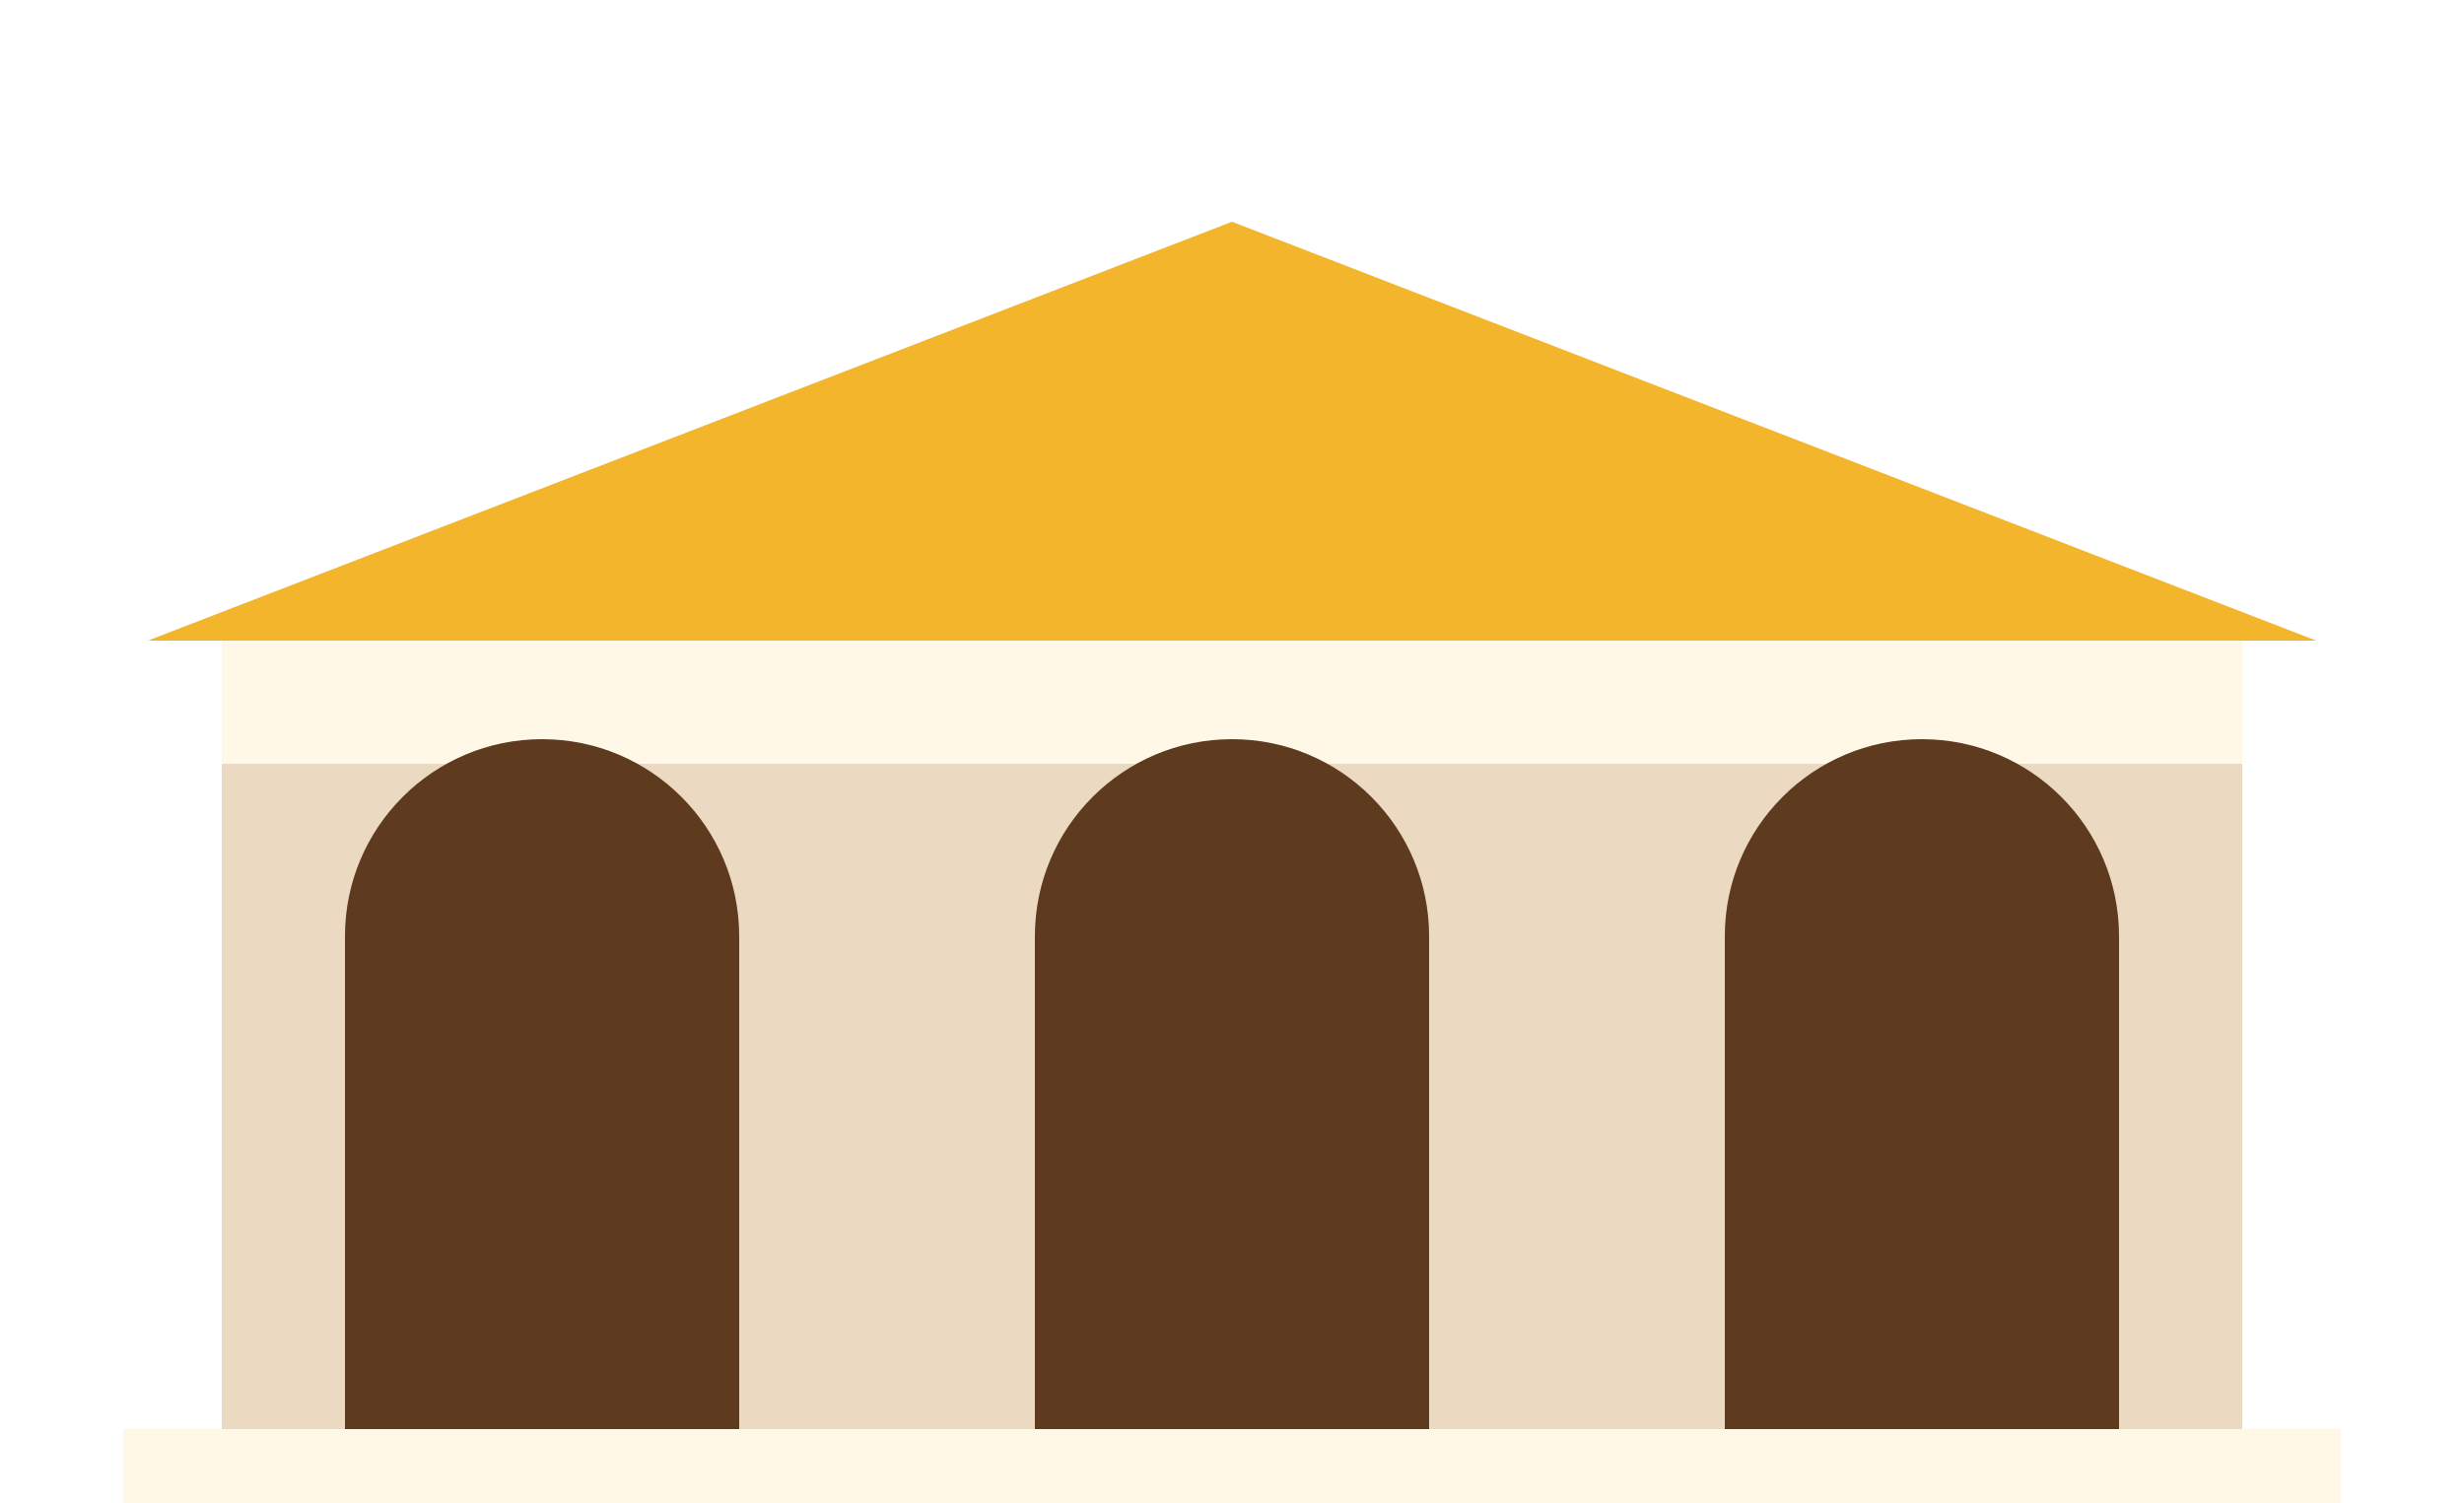
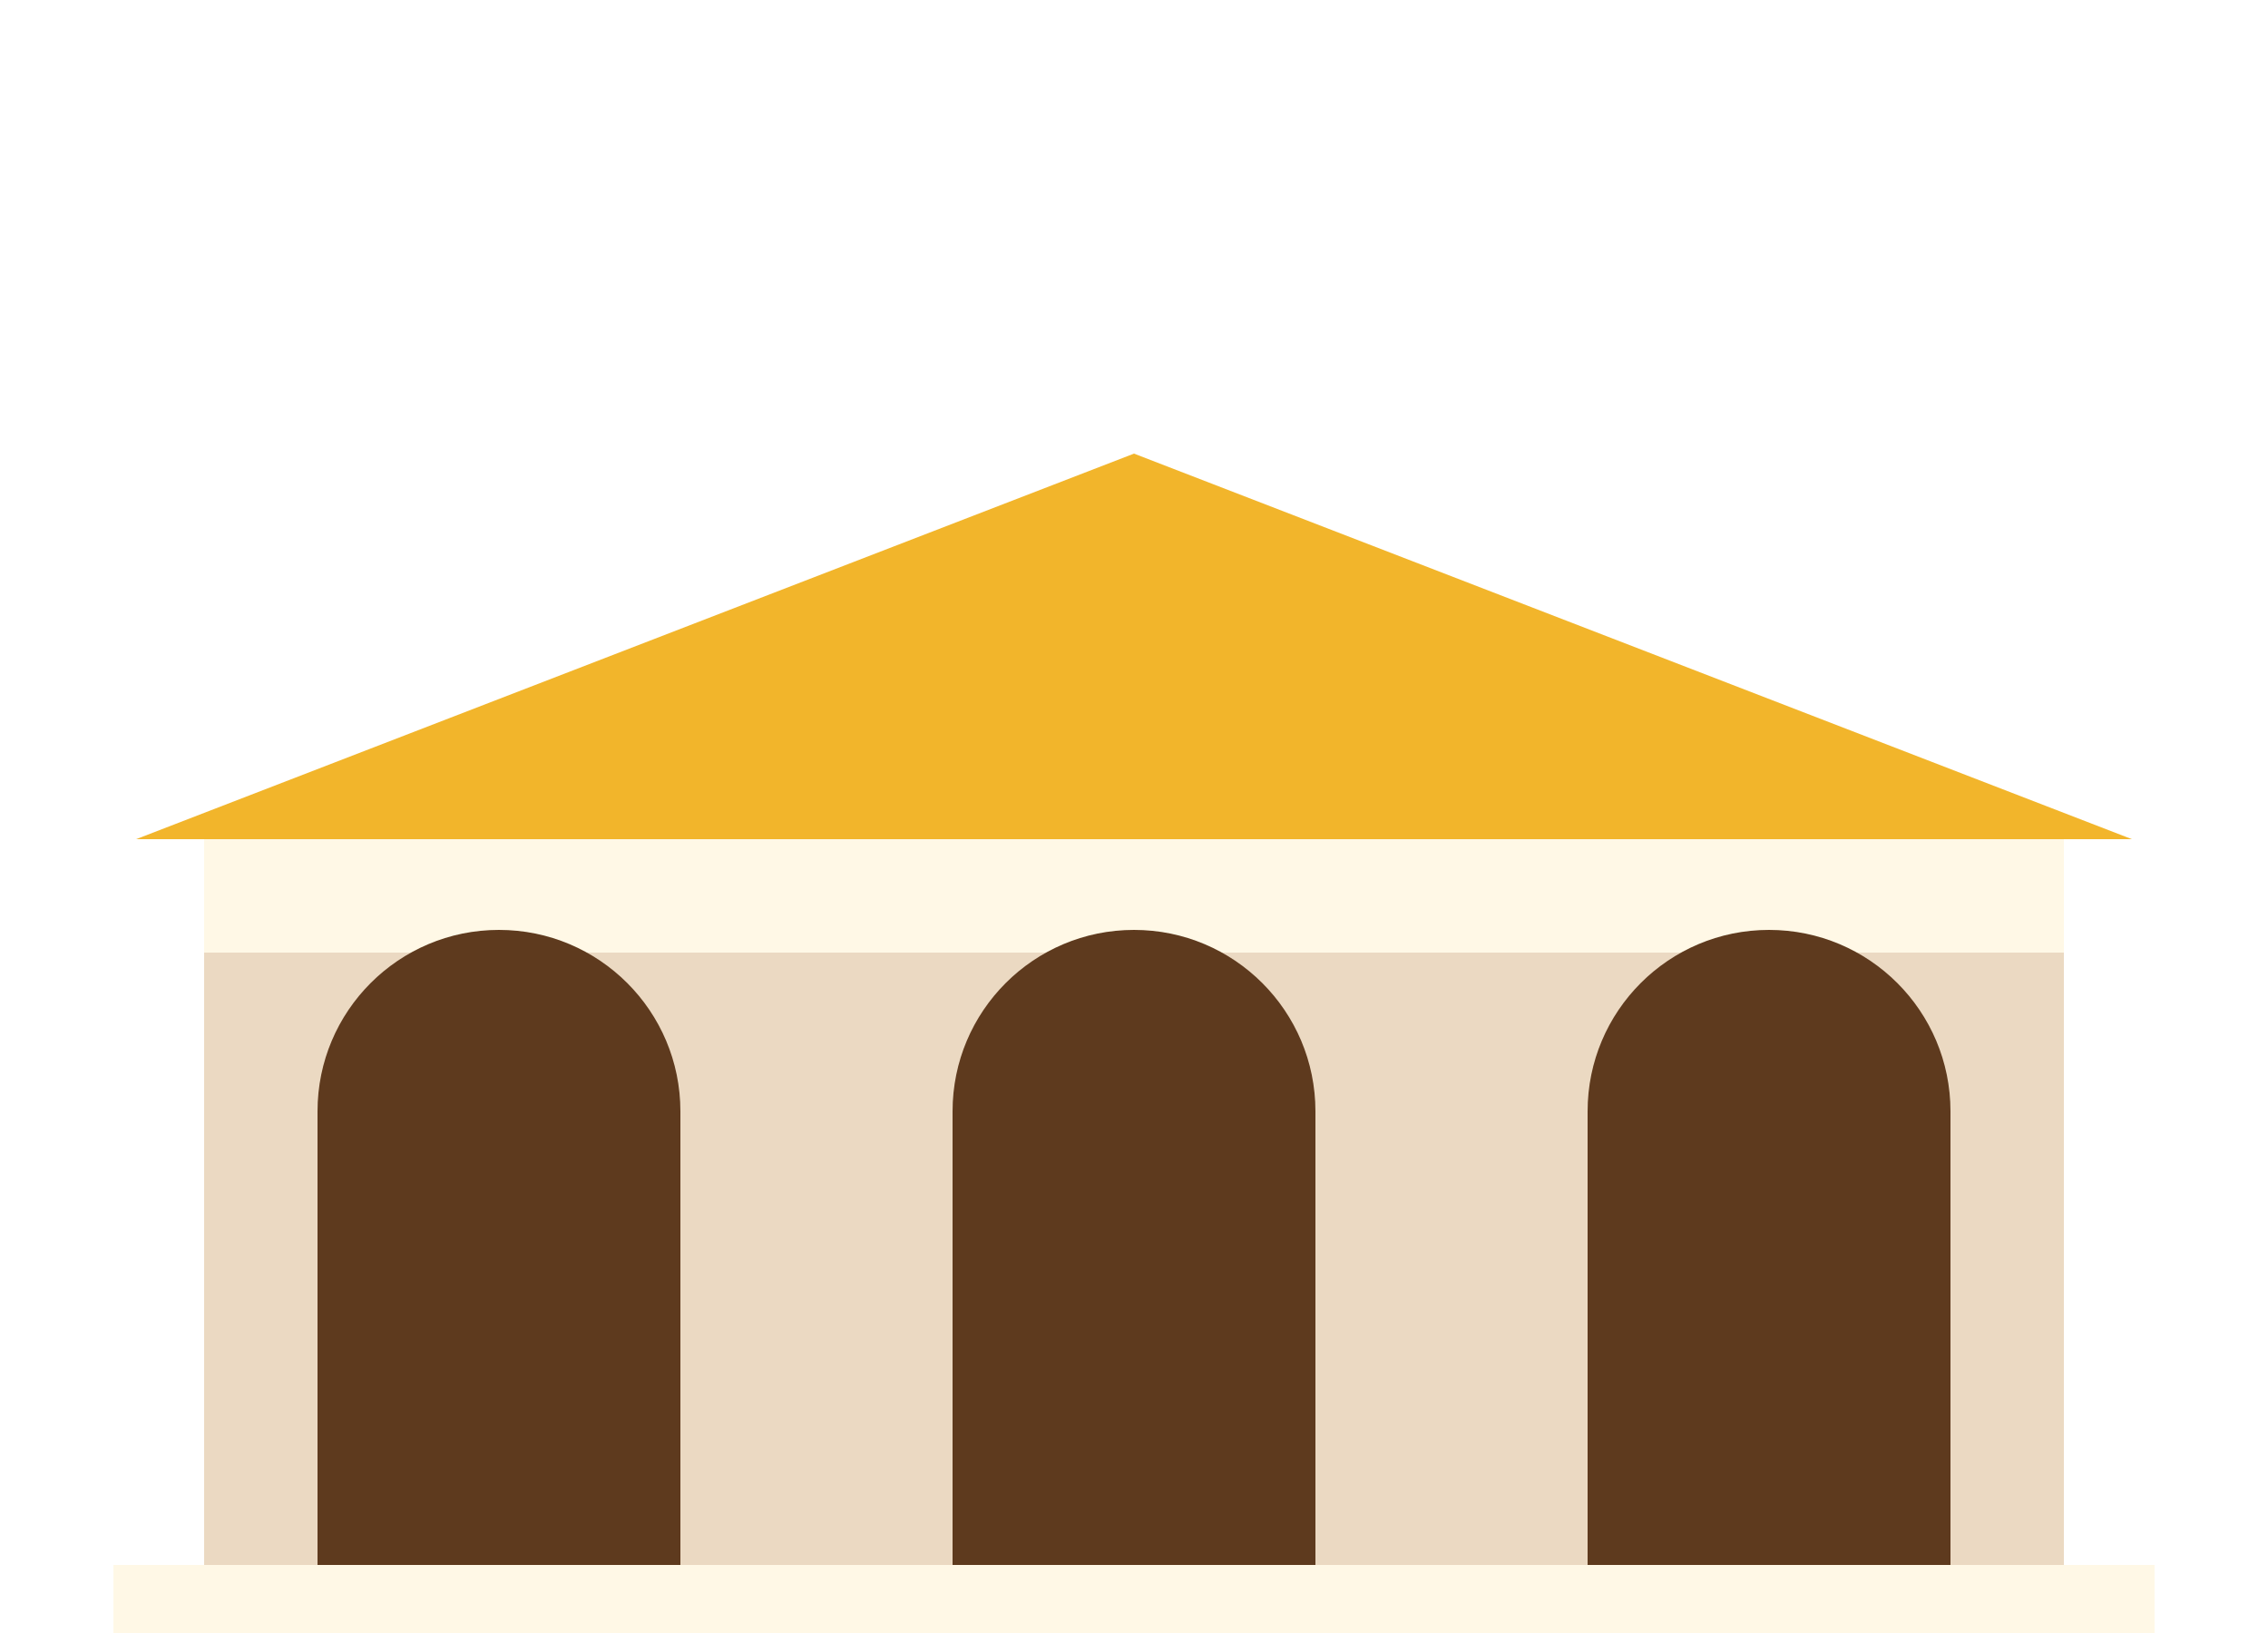
- <svg xmlns="http://www.w3.org/2000/svg" viewBox="0 0 200 122">
+ <svg xmlns="http://www.w3.org/2000/svg" viewBox="0 -22 200 144">
  <polygon points="12,52 100,18 188,52" fill="#F2B52B" />
  <rect x="18" y="52" width="164" height="10" fill="#FFF8E6" />
  <rect x="18" y="62" width="164" height="56" fill="#EBD9C2" />
  <path d="M28 118 V76 a16 16 0 0 1 32 0 V118 Z" fill="#5E3A1E" />
  <path d="M84 118 V76 a16 16 0 0 1 32 0 V118 Z" fill="#5E3A1E" />
  <path d="M140 118 V76 a16 16 0 0 1 32 0 V118 Z" fill="#5E3A1E" />
  <rect x="10" y="116" width="180" height="6" fill="#FFF8E6" />
</svg>
